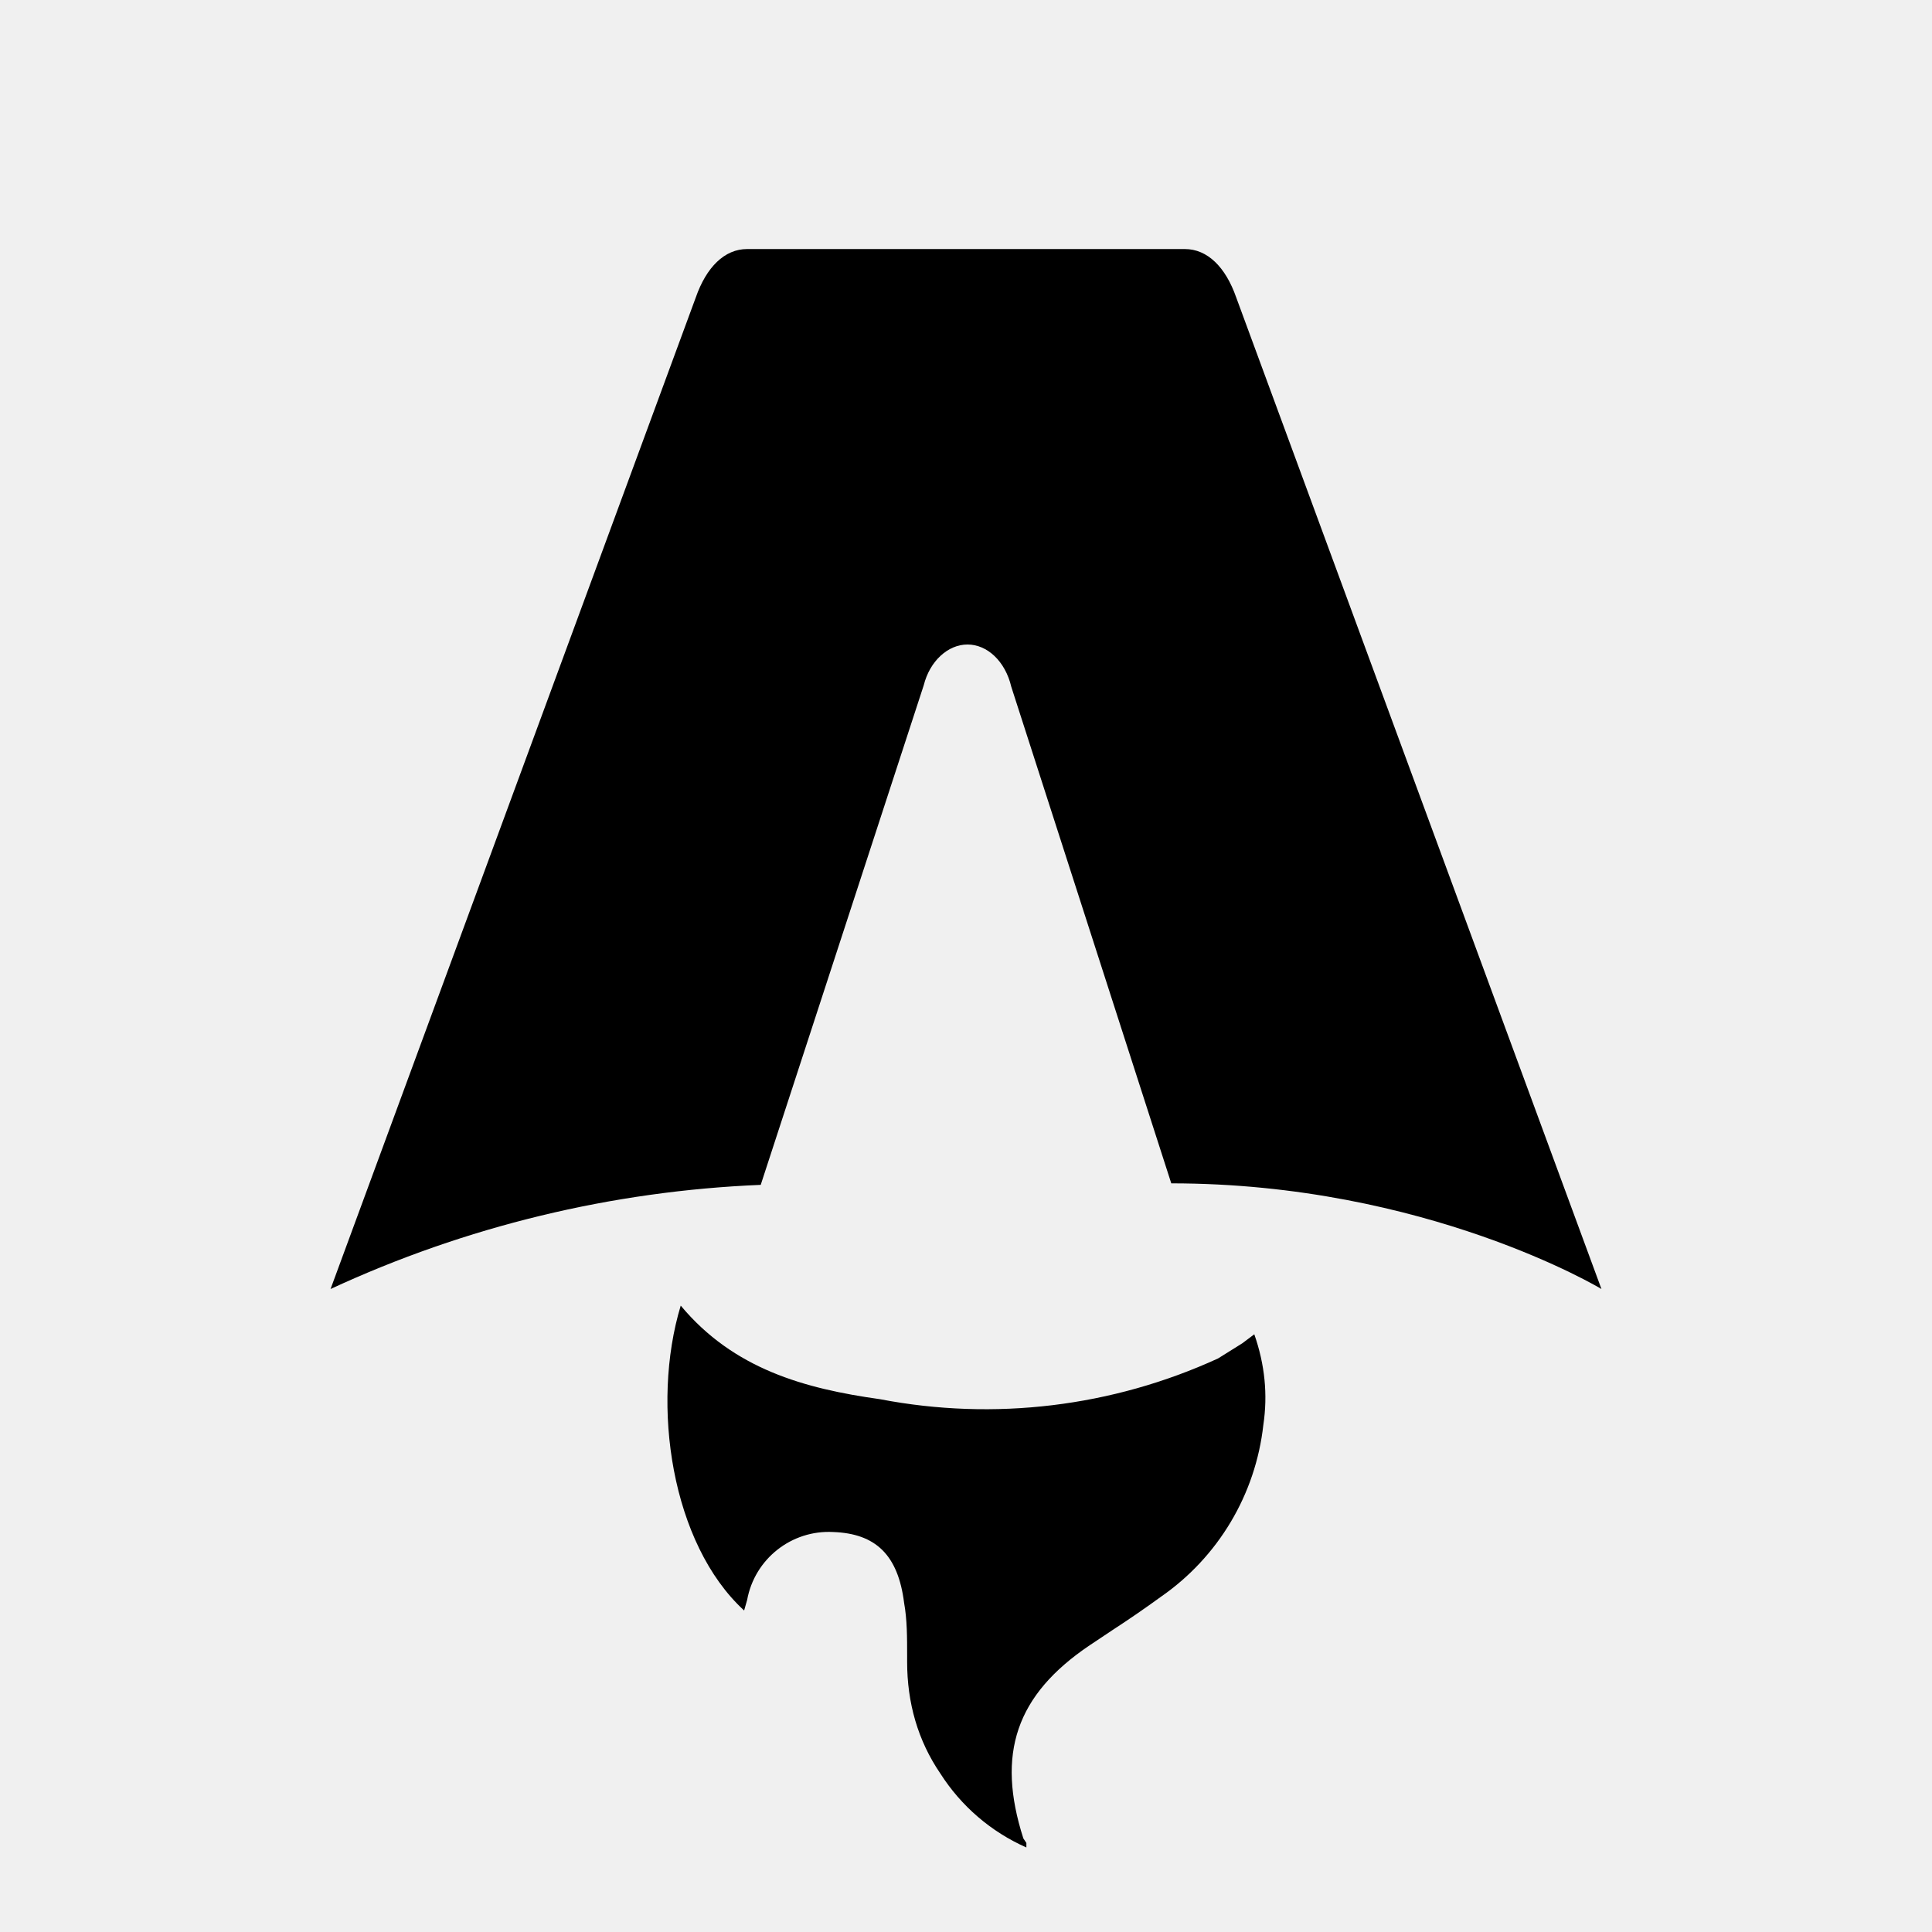
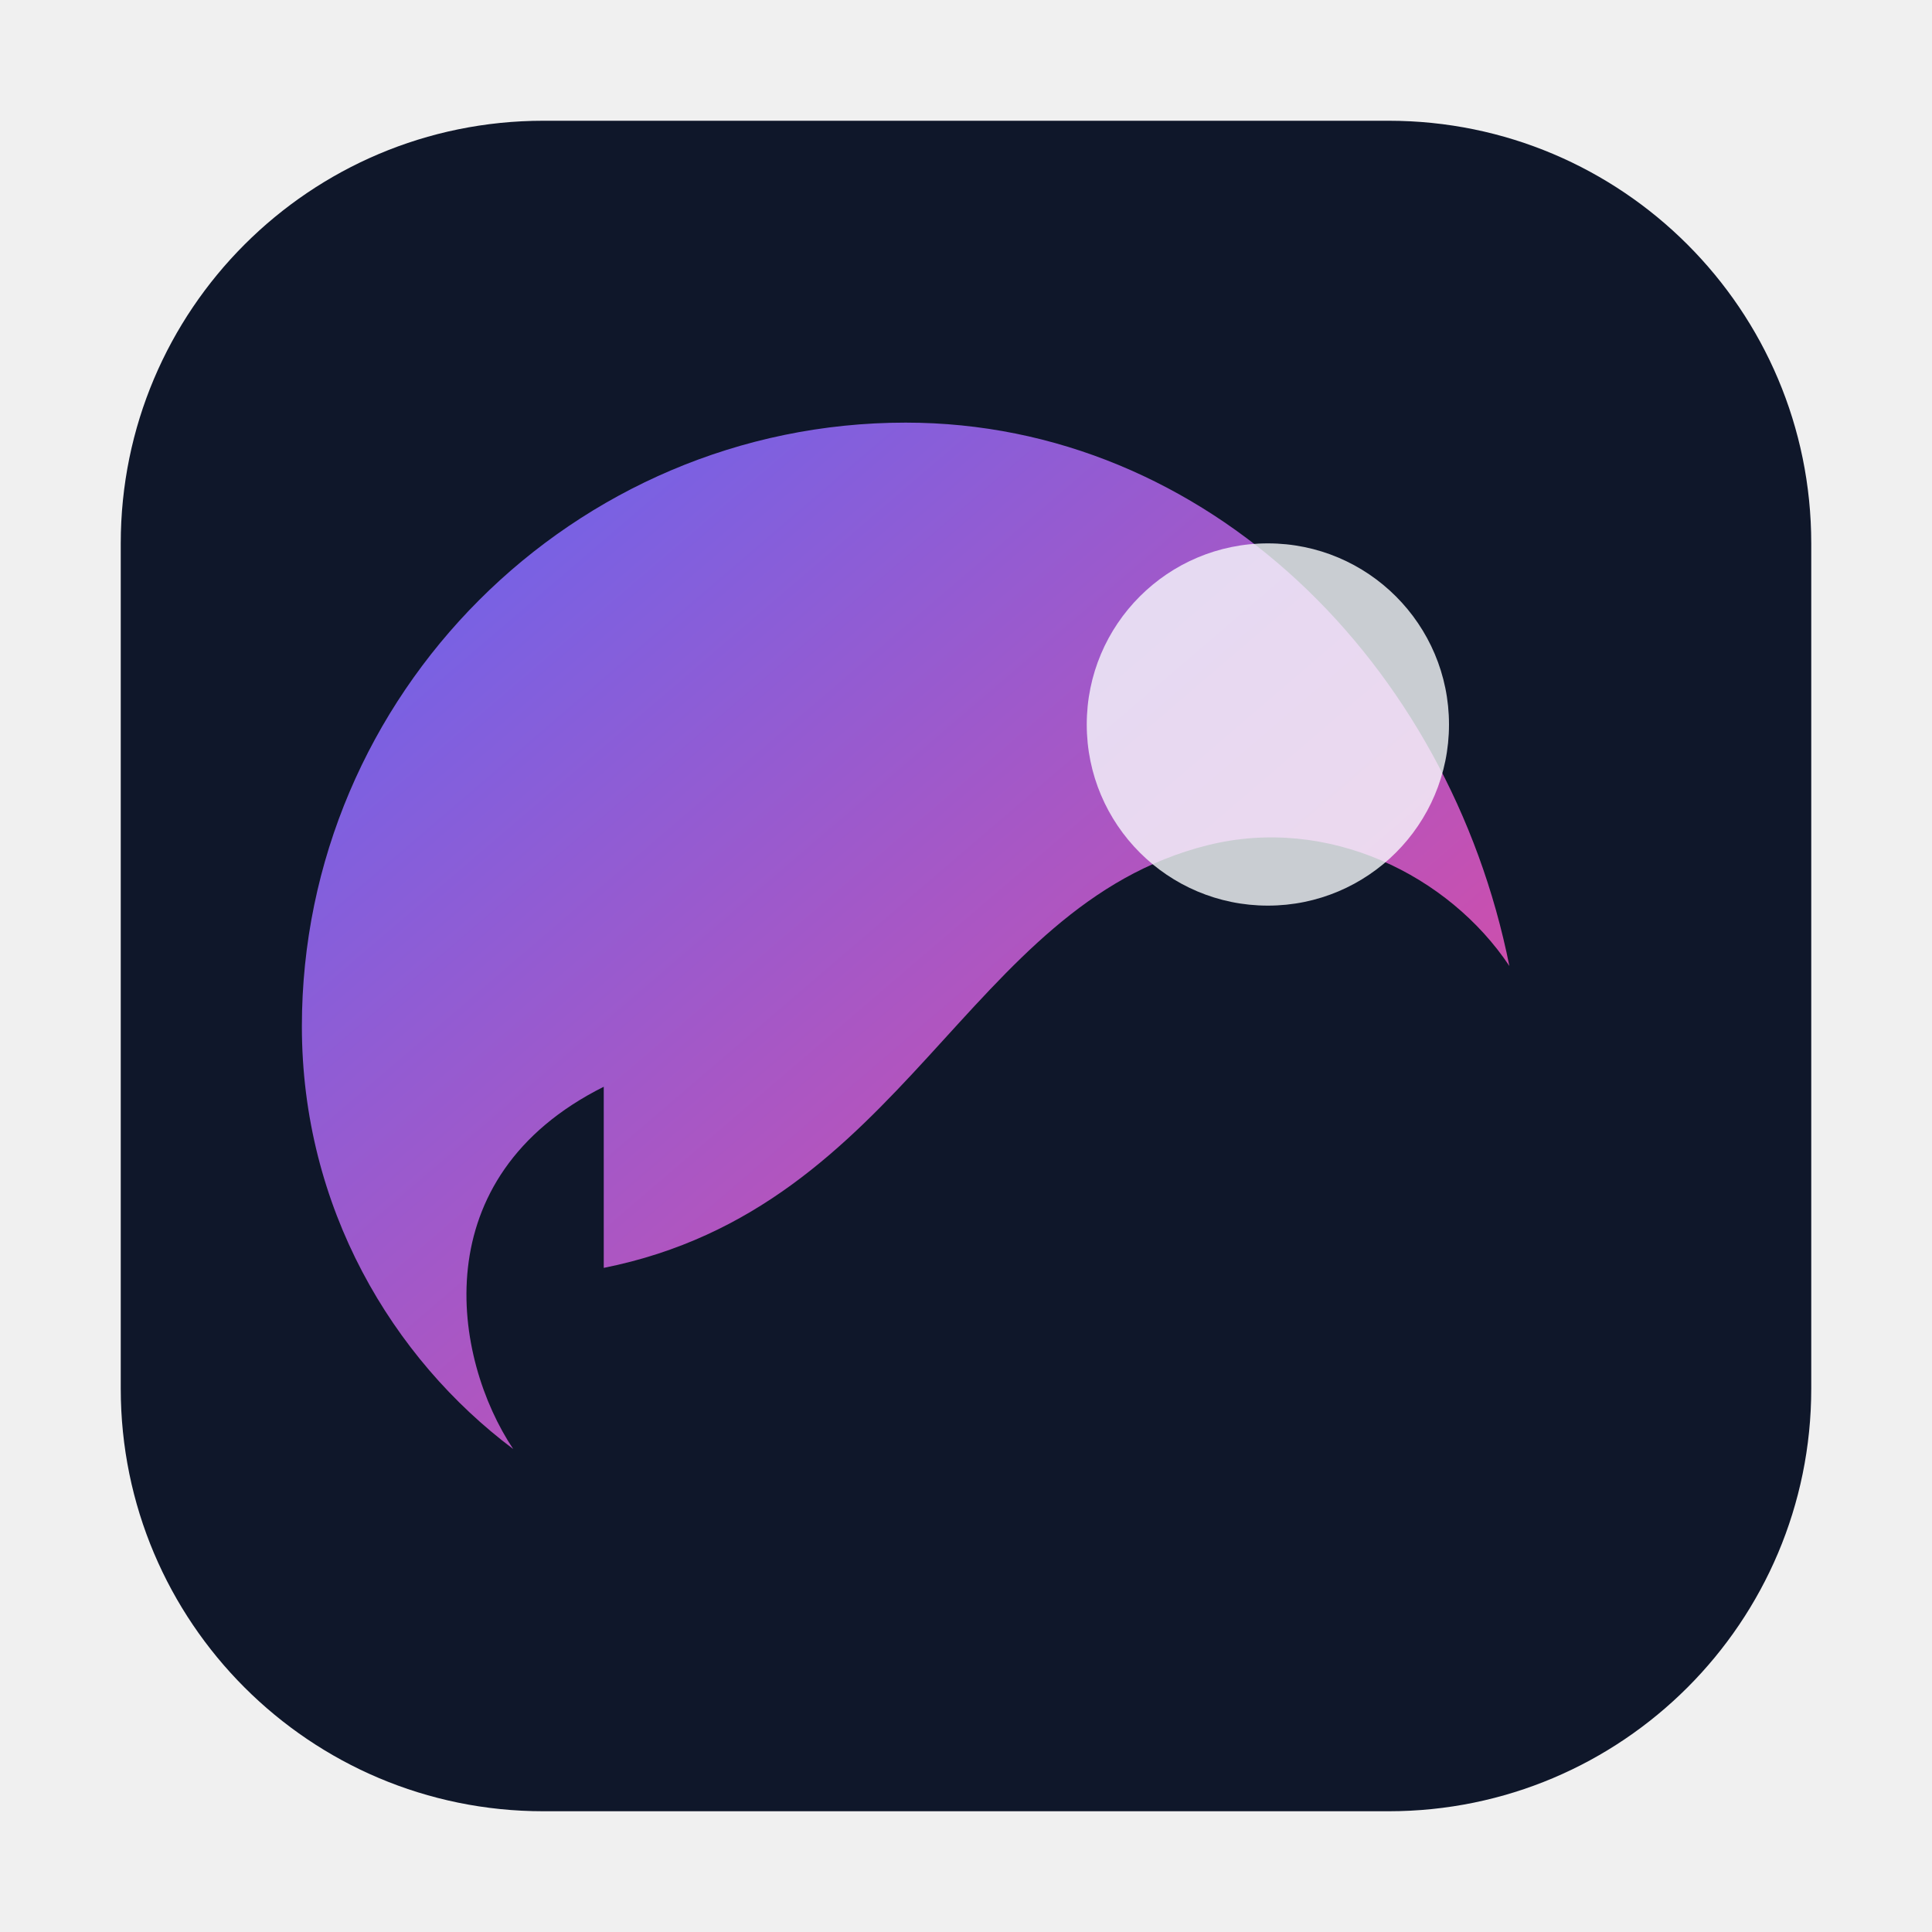
- <svg xmlns="http://www.w3.org/2000/svg" fill="none" viewBox="0 0 128 128">
-   <path d="M50.4 78.5a75.1 75.1 0 0 0-28.5 6.9l24.2-65.7c.7-2 1.9-3.2 3.4-3.2h29c1.5 0 2.7 1.2 3.4 3.2l24.2 65.7s-11.6-7-28.5-7L67 45.5c-.4-1.7-1.6-2.8-2.9-2.8-1.3 0-2.5 1.1-2.9 2.7L50.4 78.5Zm-1.1 28.2Zm-4.2-20.2c-2 6.6-.6 15.8 4.2 20.2a17.5 17.5 0 0 1 .2-.7 5.5 5.5 0 0 1 5.7-4.5c2.8.1 4.3 1.5 4.7 4.7.2 1.1.2 2.3.2 3.5v.4c0 2.7.7 5.2 2.2 7.4a13 13 0 0 0 5.7 4.9v-.3l-.2-.3c-1.8-5.6-.5-9.5 4.4-12.8l1.5-1a73 73 0 0 0 3.2-2.2 16 16 0 0 0 6.8-11.4c.3-2 .1-4-.6-6l-.8.6-1.6 1a37 37 0 0 1-22.4 2.7c-5-.7-9.7-2-13.2-6.2Z" />
-   <style>
-         path { fill: #000; }
-         @media (prefers-color-scheme: dark) {
-             path { fill: #FFF; }
-         }
-     </style>
+ <svg xmlns="http://www.w3.org/2000/svg" viewBox="0 0 64 64">
+   <defs>
+     <linearGradient id="grad" x1="0%" y1="0%" x2="100%" y2="100%">
+       <stop offset="0%" stop-color="#6366f1" />
+       <stop offset="100%" stop-color="#ec4899" />
+     </linearGradient>
+   </defs>
+   <rect x="4" y="4" width="56" height="56" rx="14" fill="#0f172a" />
+   <path d="M20 42c10-2 12-12 20-14 4-1 8 1 10 4-2-10-10-18-20-18-11 0-20 9-20 20 0 6 3 11 7 14-2-3-3-9 3-12z" fill="url(#grad)" />
+   <circle cx="42" cy="24" r="6" fill="#f8fafc" opacity="0.8" />
</svg>
